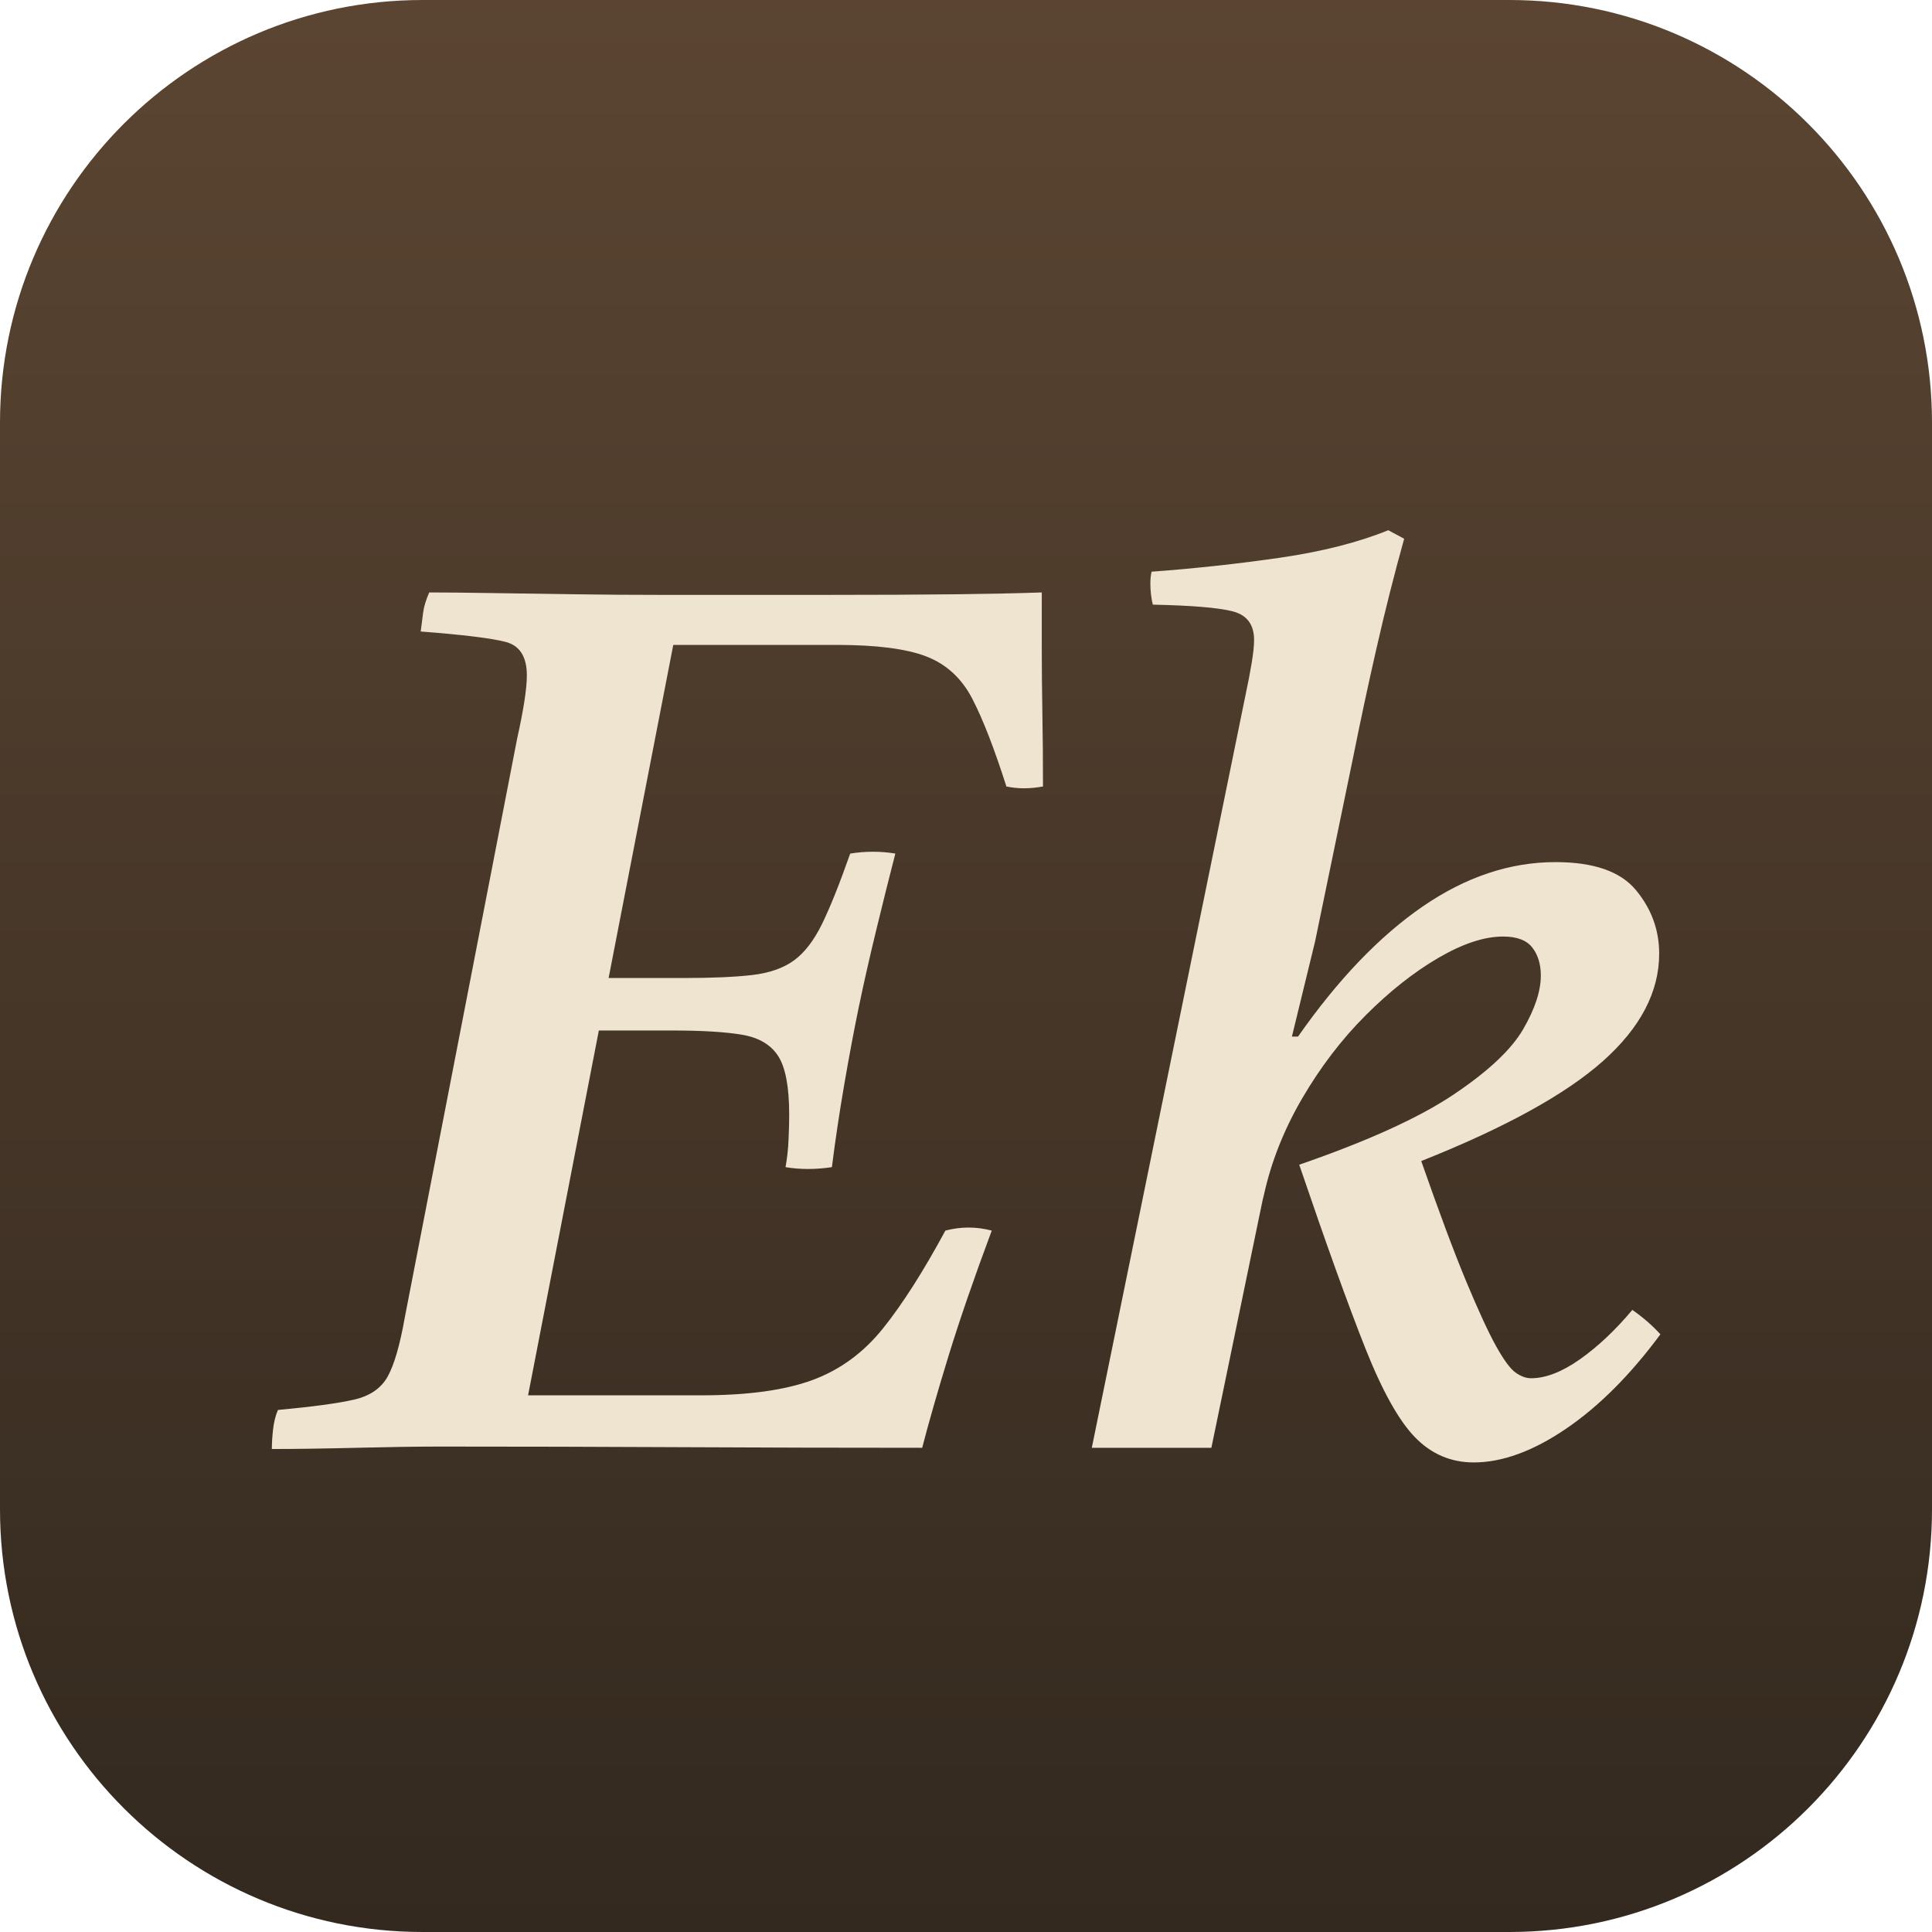
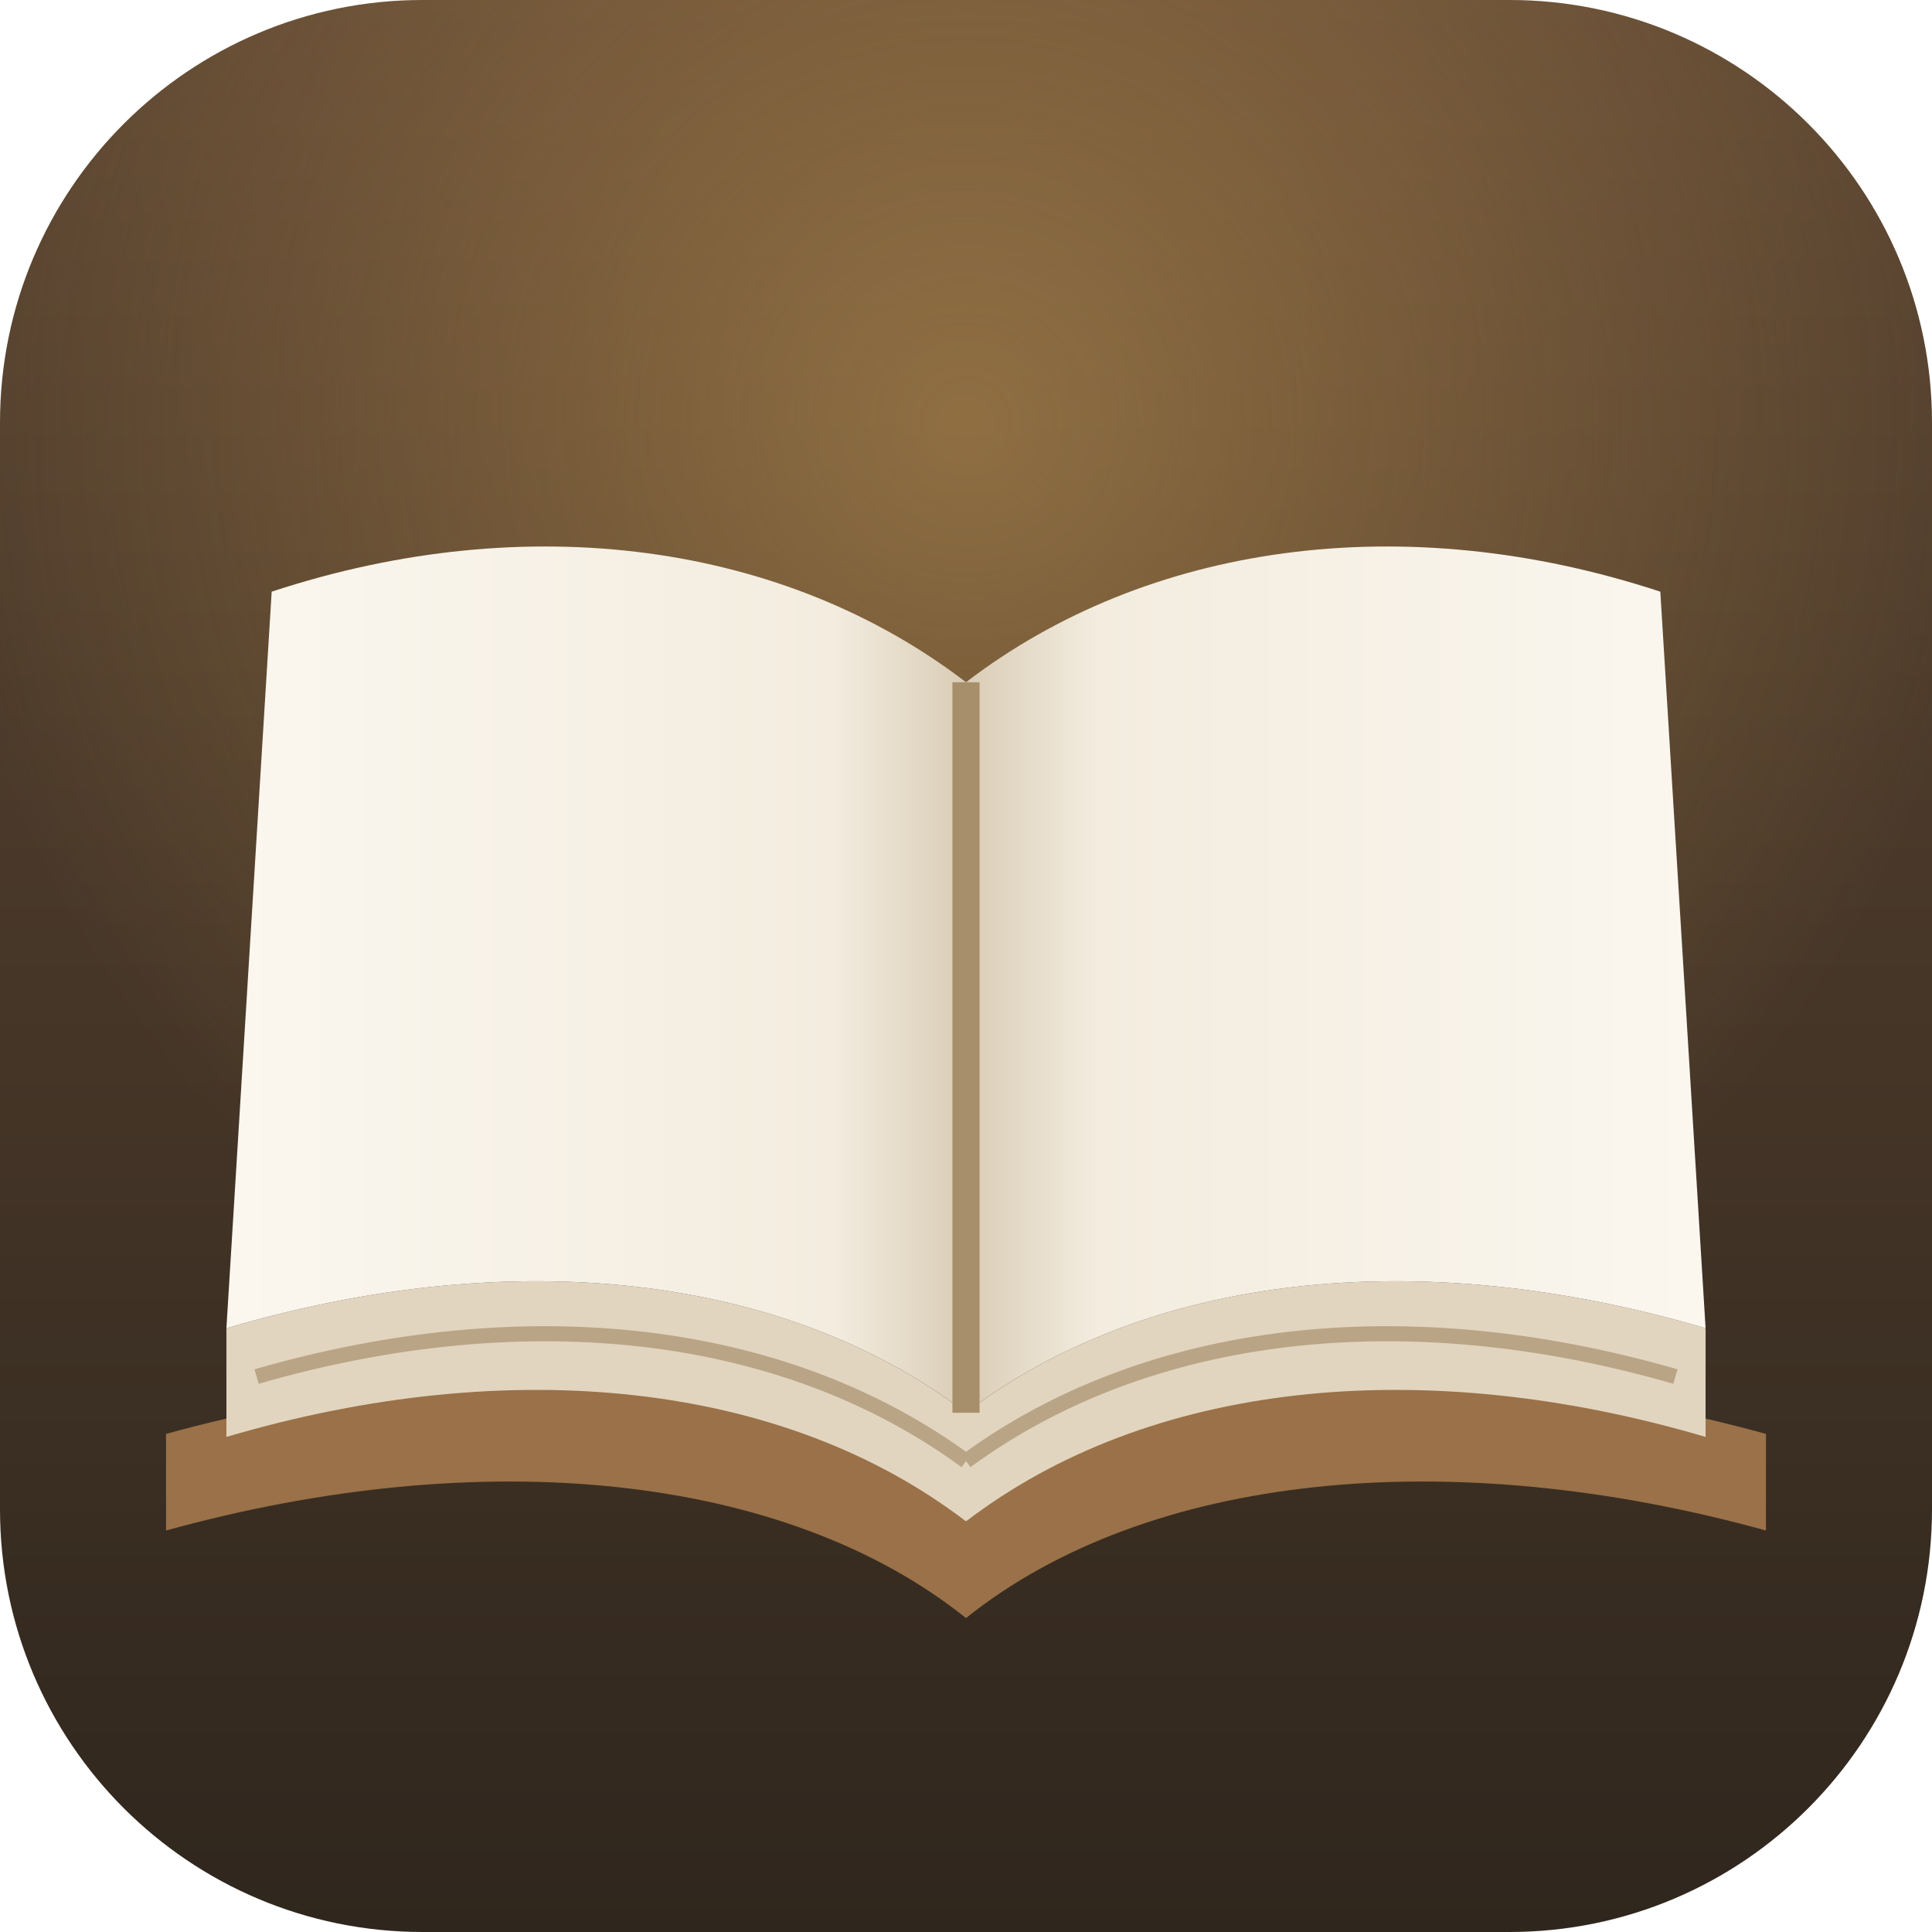
<svg xmlns="http://www.w3.org/2000/svg" viewBox="0 0 64 64">
  <defs>
-     <linearGradient id="g" x1="0" y1="0" x2="0" y2="1">
-       <stop offset="0" stop-color="#5b4532" />
-       <stop offset="1" stop-color="#33291f" />
+     <linearGradient id="tile" x1="0" y1="0" x2="0" y2="1">
+       <stop offset="0" stop-color="#5e4733" />
+       <stop offset="1" stop-color="#2f261d" />
+     </linearGradient>
+     <radialGradient id="lamp" cx="32" cy="14" r="34" gradientUnits="userSpaceOnUse">
+       <stop offset="0" stop-color="#d9a85b" stop-opacity="0.45" />
+       <stop offset="1" stop-color="#d9a85b" stop-opacity="0" />
+     </radialGradient>
+     <linearGradient id="pageL" x1="1" y1="0" x2="0" y2="0">
+       <stop offset="0" stop-color="#d9ccb5" />
+       <stop offset="0.18" stop-color="#f3ecdf" />
+       <stop offset="1" stop-color="#fbf7ef" />
+     </linearGradient>
+     <linearGradient id="pageR" x1="0" y1="0" x2="1" y2="0">
+       <stop offset="0" stop-color="#d9ccb5" />
+       <stop offset="0.18" stop-color="#f3ecdf" />
+       <stop offset="1" stop-color="#fbf7ef" />
    </linearGradient>
  </defs>
-   <rect width="64" height="64" rx="14" fill="url(#g)" />
-   <path transform="translate(9.49 47.96) scale(0.4042)" d="M-1.20 0.10Q-1.20-0.60-1.10-1.50Q-1-2.40-0.70-3.10Q3.60-3.50 5.55-3.95Q7.50-4.40 8.30-5.85Q9.10-7.30 9.70-10.70L18.90-58.10Q19.30-59.90 19.50-61.20Q19.70-62.50 19.70-63.30Q19.70-65.60 17.95-66.05Q16.20-66.50 11-66.90Q11.10-67.70 11.20-68.45Q11.30-69.20 11.70-70.10Q13.60-70.10 16.75-70.05Q19.90-70 23.60-69.95Q27.30-69.90 30.60-69.90L44.30-69.90Q50.40-69.90 54.75-69.95Q59.10-70 61.90-70.10L61.90-65.70Q61.90-63 61.95-60.20Q62-57.40 62-54.20Q60.40-53.90 59-54.20Q57.50-58.90 56.20-61.40Q54.90-63.90 52.45-64.85Q50-65.80 45.10-65.80L31.70-65.80L26.40-38.50L32.50-38.50Q36.10-38.50 38.20-38.75Q40.30-39 41.60-39.95Q42.90-40.90 43.90-42.95Q44.90-45 46.20-48.70Q48.10-49 49.90-48.70Q49.20-46 48.35-42.50Q47.50-39 46.90-36.10Q46.30-33.20 45.70-29.70Q45.10-26.20 44.70-23Q42.70-22.70 40.90-23Q41.10-24.10 41.15-25.30Q41.20-26.50 41.20-27.30Q41.20-30.70 40.30-32.10Q39.40-33.50 37.35-33.85Q35.30-34.20 31.60-34.20L25.60-34.20L19.80-4.30L34-4.30Q39.70-4.30 43.10-5.55Q46.50-6.80 48.90-9.80Q51.30-12.80 54-17.80Q55.90-18.30 57.80-17.80Q55.60-11.90 54.25-7.50Q52.90-3.10 52.10 0Q42.30 0 32.30-0.05Q22.30-0.10 12.60-0.10Q9.80-0.10 5.75 0Q1.70 0.10-1.20 0.10M80-20.30L75.80 0L66 0L78.60-61.70Q78.90-63.10 79.10-64.30Q79.30-65.50 79.30-66.20Q79.30-68.10 77.55-68.55Q75.80-69 71-69.10Q70.90-69.50 70.85-69.95Q70.80-70.40 70.80-70.80Q70.80-71.40 70.90-71.80Q76.30-72.20 81.45-72.95Q86.60-73.70 90.30-75.20L91.60-74.50Q90.40-70.20 89.35-65.60Q88.30-61 87.40-56.50L84.30-41.50L82.40-33.70L82.90-33.70Q87.80-40.70 93.10-44.35Q98.40-48 104-48Q108.70-48 110.60-45.70Q112.50-43.40 112.50-40.50Q112.50-35.80 107.90-31.70Q103.30-27.60 93-23.50Q95.20-17.20 96.70-13.60Q98.20-10 99.15-8.30Q100.10-6.60 100.75-6.15Q101.40-5.70 102-5.70Q103.80-5.70 106-7.25Q108.20-8.80 110.30-11.30Q111.60-10.40 112.60-9.30Q108.90-4.30 104.85-1.55Q100.80 1.20 97.30 1.20Q94.50 1.20 92.50-0.85Q90.50-2.90 88.40-8.20Q86.30-13.50 83-23.20Q91.40-26.10 95.65-28.95Q99.90-31.80 101.35-34.30Q102.80-36.80 102.80-38.70Q102.80-40.10 102.10-41Q101.40-41.90 99.70-41.90Q97.40-41.90 94.40-40.15Q91.40-38.40 88.45-35.45Q85.50-32.50 83.25-28.65Q81-24.80 80.10-20.70" fill="#efe4d0" />
+   <rect width="64" height="64" rx="14" fill="url(#tile)" />
+   <rect width="64" height="64" rx="14" fill="url(#lamp)" />
+   <path d="M5.5 47.5C16 44.6 26 45.6 32 50.4 38 45.6 48 44.6 58.5 47.5v3.2C48 47.8 38 48.8 32 53.6 26 48.8 16 47.8 5.5 50.7z" fill="#9a7148" />
+   <path d="M7.5 44C17 41.2 26 42.2 32 46.8 38 42.2 47 41.2 56.5 44v3.6C47 44.8 38 45.8 32 50.4 26 45.8 17 44.8 7.5 47.6z" fill="#e2d5bf" />
+   <path d="M8.5 45.6C17.5 43 26 44 32 48.4M55.5 45.6C46.5 43 38 44 32 48.4" fill="none" stroke="#b9a586" stroke-width="0.5" />
+   <path d="M32 46.8C26 42.2 17 41.2 7.5 44L9 19.6C17.5 16.8 26 18 32 22.6z" fill="url(#pageL)" />
+   <path d="M32 46.8C38 42.2 47 41.2 56.5 44L55 19.6C46.5 16.8 38 18 32 22.6z" fill="url(#pageR)" />
+   <path d="M32 22.6v24.2" stroke="#a88f6c" stroke-width="0.9" />
</svg>
